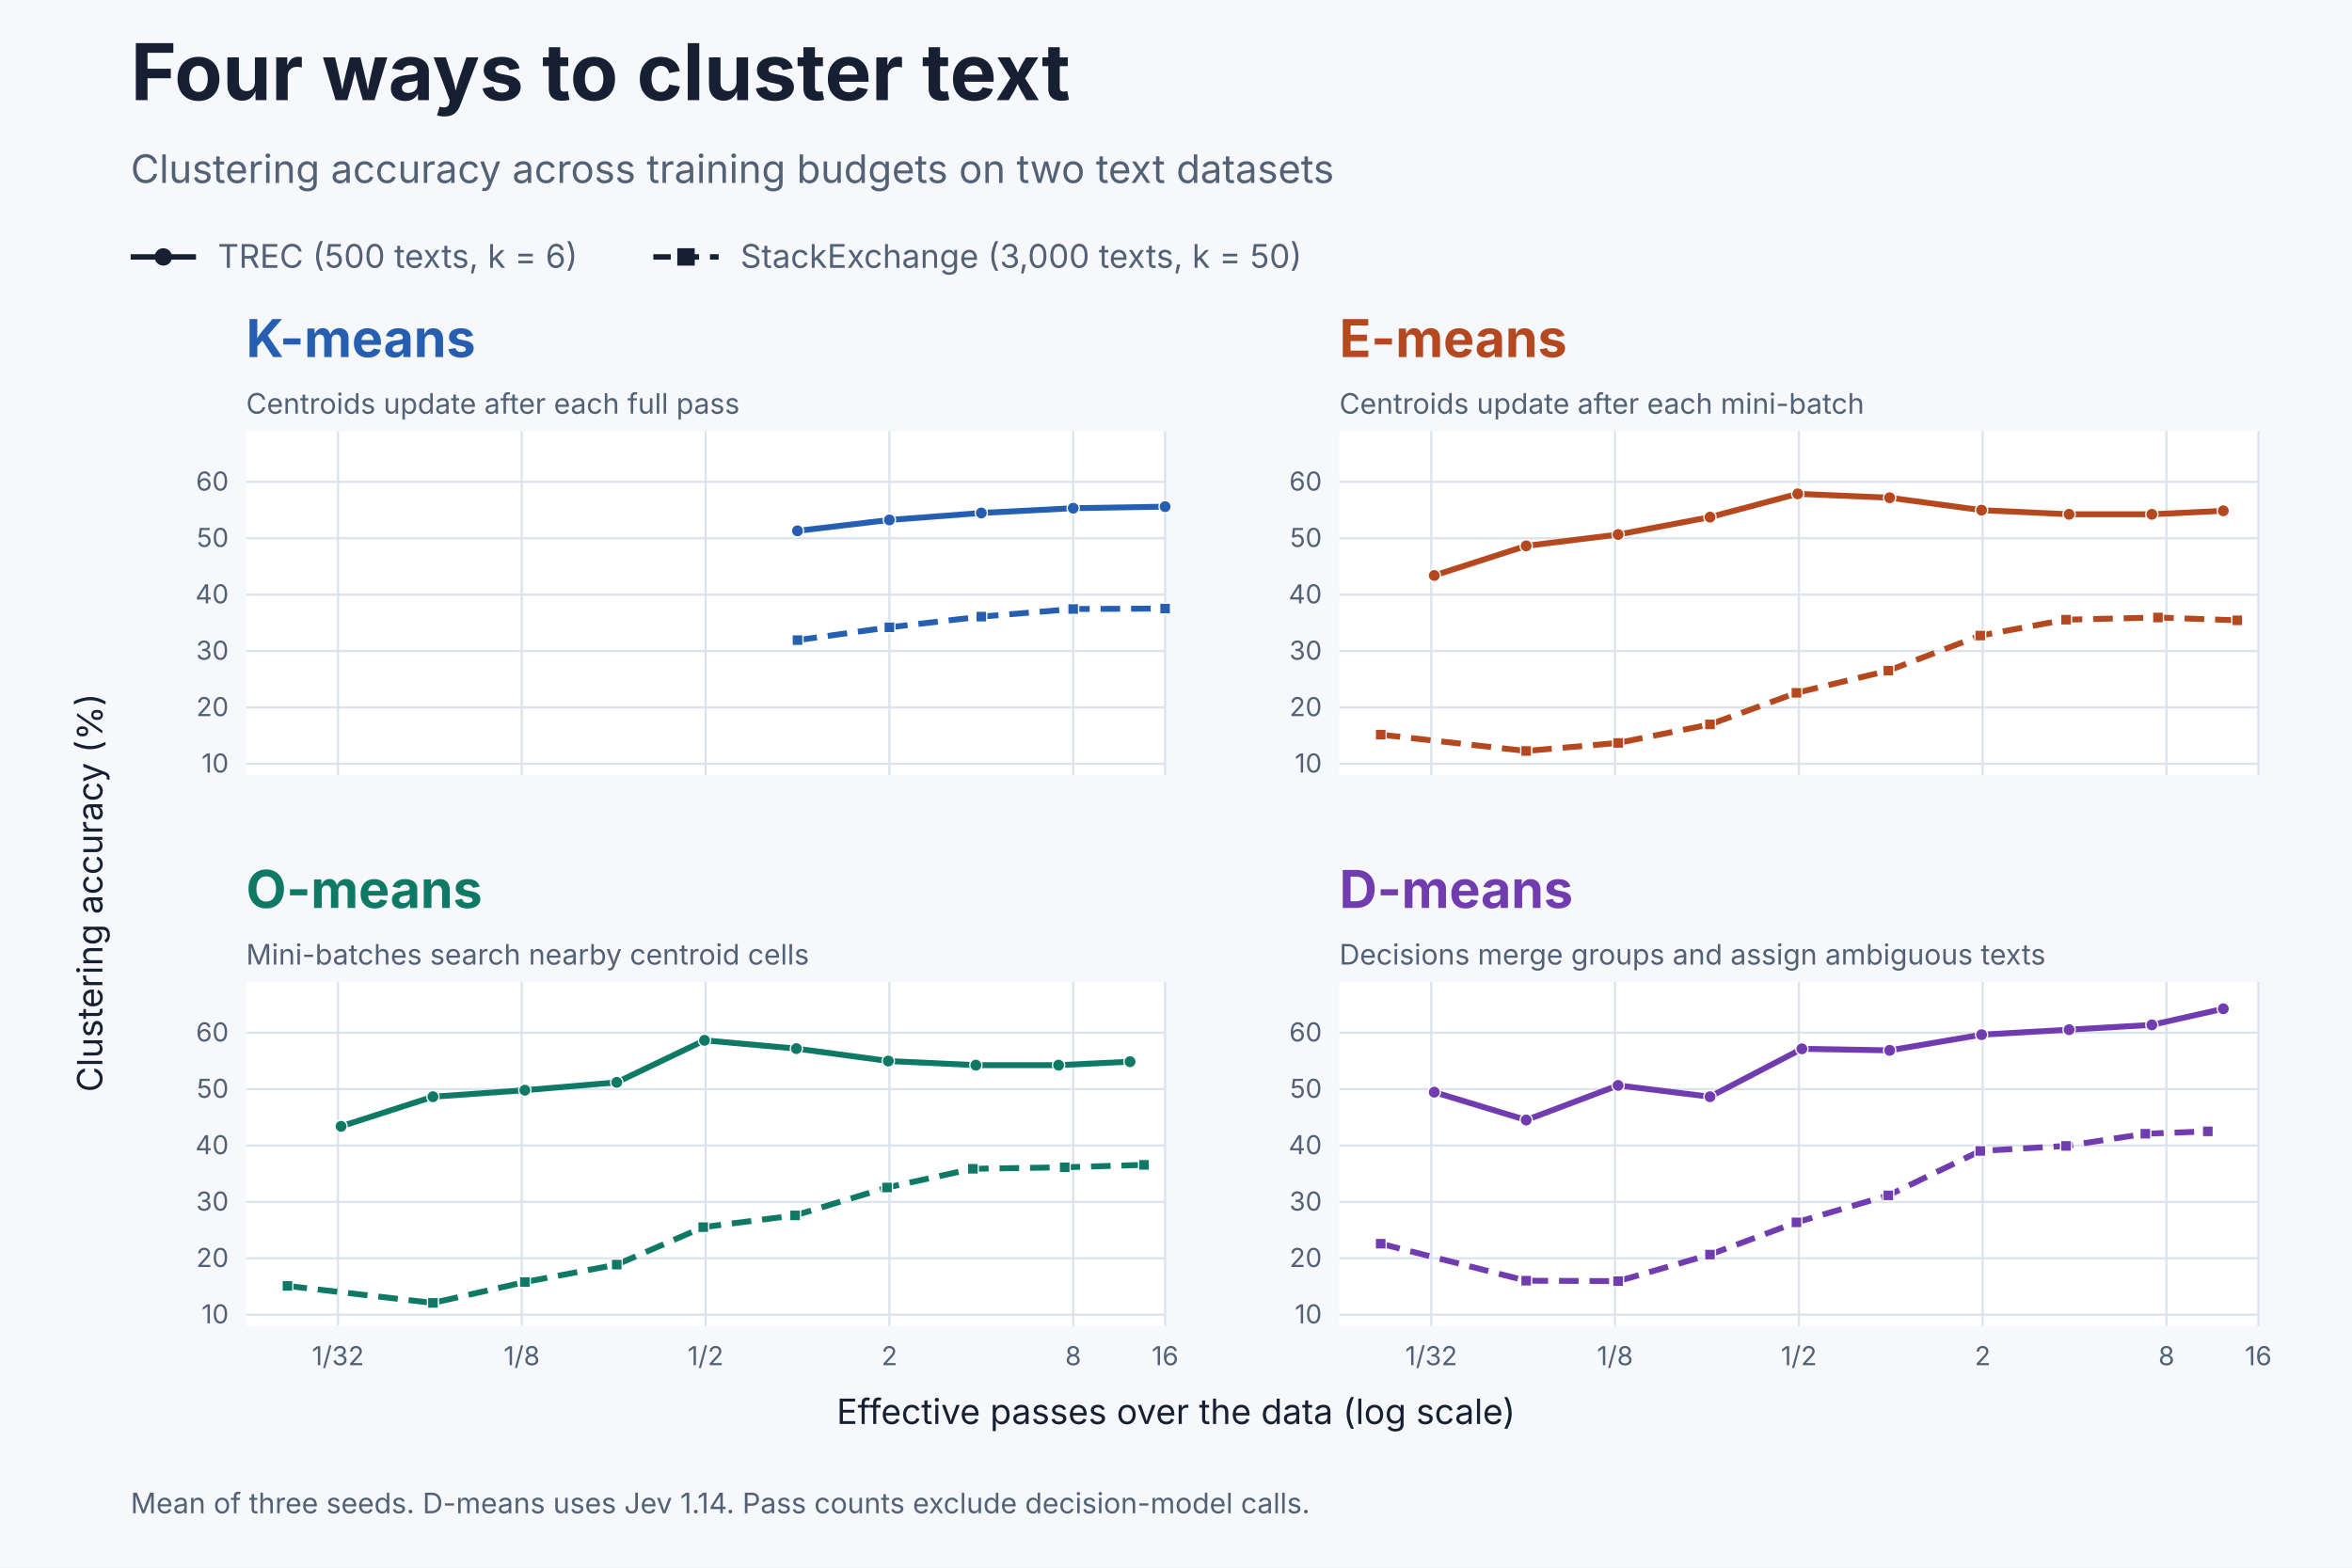
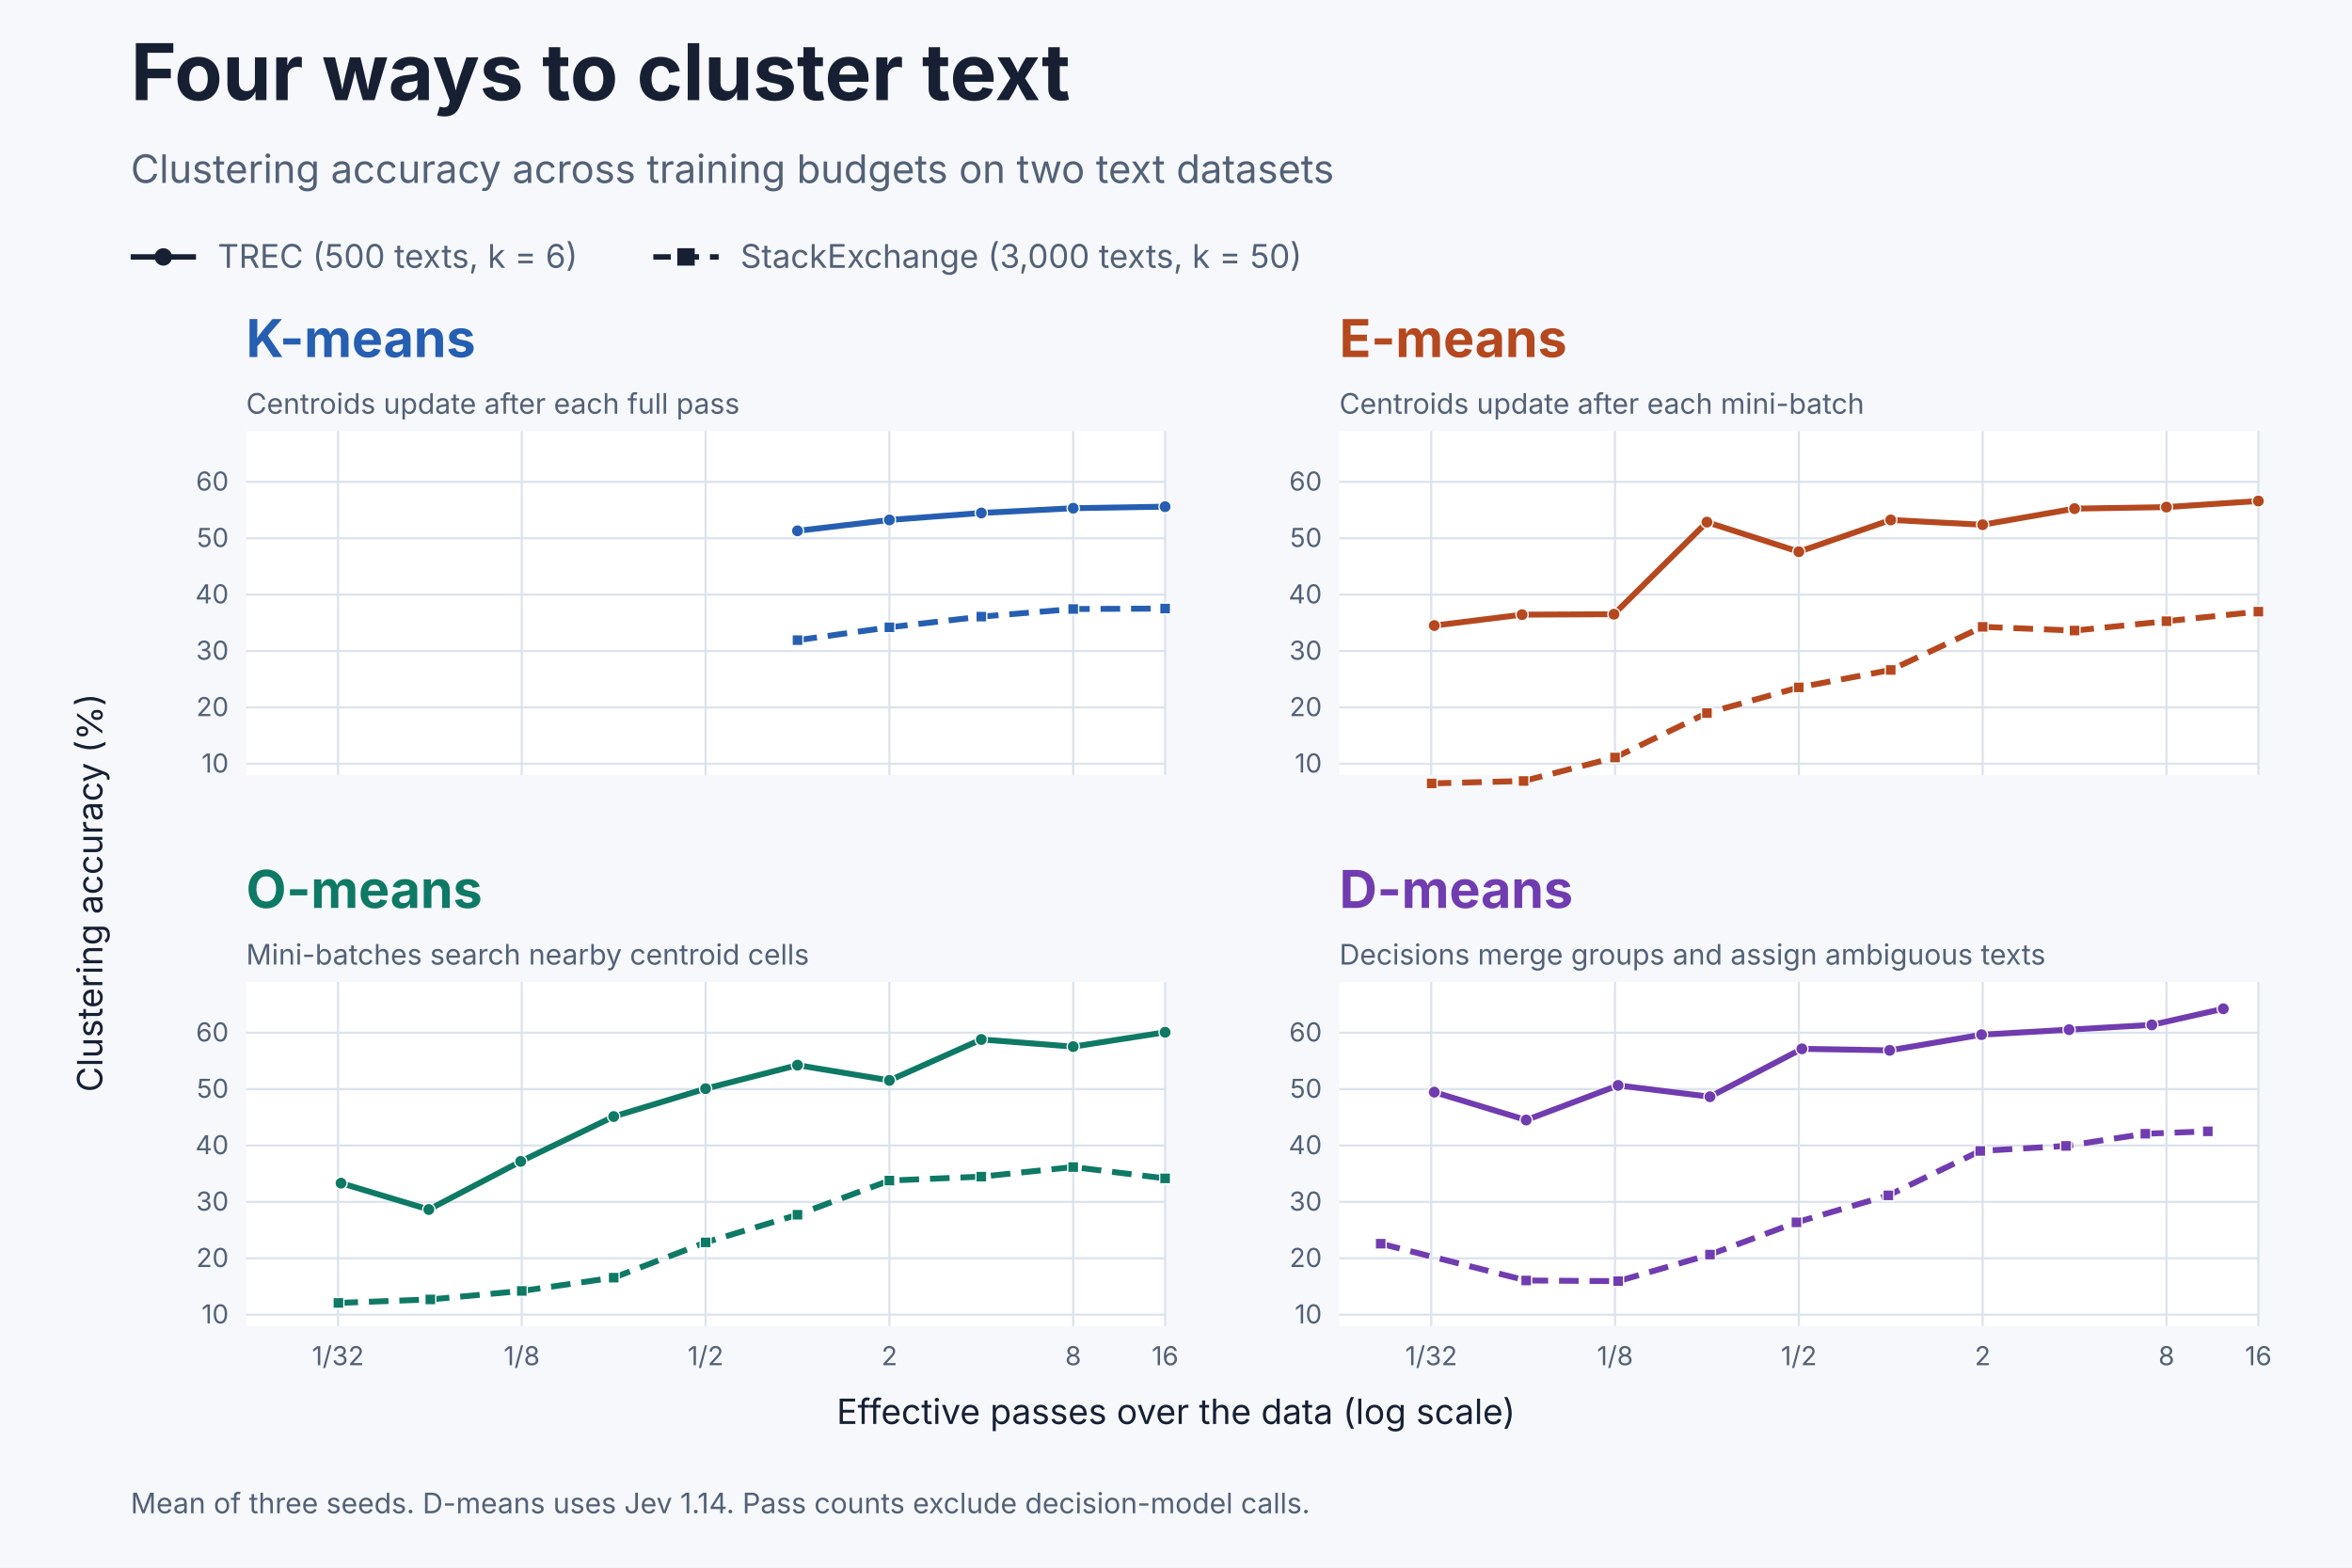
<svg xmlns="http://www.w3.org/2000/svg" width="1080" height="720" viewBox="0 0 1080 720" role="img" aria-labelledby="t d">
  <style>text{font-family:-apple-system,BlinkMacSystemFont,'Segoe UI',system-ui,sans-serif;fill:#526176;font-size:13px}.heading{fill:#172033;font-weight:700}.tick{font-size:12px}</style>
  <rect width="1080" height="720" fill="#f6f8fc" />
  <text x="60" y="46" class="heading" style="font-size:36px">Four ways to cluster text</text>
  <text x="60" y="84" style="font-size:18px">Clustering accuracy across training budgets on two text datasets</text>
  <path d="M60 118 H90" stroke="#172033" stroke-width="2.5" />
  <circle cx="75" cy="118" r="4" fill="#172033" />
  <text x="100" y="123" style="font-size:15px">TREC (500 texts, k = 6)</text>
  <path d="M300 118 H330" stroke="#172033" stroke-width="2.5" stroke-dasharray="8 5" />
  <rect x="311" y="114" width="8" height="8" fill="#172033" />
  <text x="340" y="123" style="font-size:15px">StackExchange (3,000 texts, k = 50)</text>
  <text x="113" y="164" class="heading" style="font-size:24px;fill:#265fb1">K-means</text>
  <text x="113" y="190">Centroids update after each full pass</text>
  <rect x="113" y="198" width="422" height="158" fill="white" />
  <path d="M113 350.8 H535" stroke="#dce3ed" />
  <text x="105" y="354.8" text-anchor="end" class="tick">10</text>
  <path d="M113 324.9 H535" stroke="#dce3ed" />
  <text x="105" y="328.9" text-anchor="end" class="tick">20</text>
  <path d="M113 299.0 H535" stroke="#dce3ed" />
  <text x="105" y="303.0" text-anchor="end" class="tick">30</text>
  <path d="M113 273.1 H535" stroke="#dce3ed" />
  <text x="105" y="277.1" text-anchor="end" class="tick">40</text>
  <path d="M113 247.2 H535" stroke="#dce3ed" />
  <text x="105" y="251.2" text-anchor="end" class="tick">50</text>
  <path d="M113 221.3 H535" stroke="#dce3ed" />
  <text x="105" y="225.3" text-anchor="end" class="tick">60</text>
  <path d="M155.2 198 V356" stroke="#dce3ed" />
  <path d="M239.6 198 V356" stroke="#dce3ed" />
  <path d="M324.0 198 V356" stroke="#dce3ed" />
  <path d="M408.4 198 V356" stroke="#dce3ed" />
  <path d="M492.8 198 V356" stroke="#dce3ed" />
  <path d="M535.0 198 V356" stroke="#dce3ed" />
  <path d="M366.2,243.8 L408.4,238.8 L450.6,235.6 L492.8,233.4 L535.0,232.7" fill="none" stroke="#265fb1" stroke-width="2.7" />
  <circle cx="366.2" cy="243.8" r="2.8" fill="#265fb1" stroke="white" stroke-width="0.6" />
  <circle cx="408.4" cy="238.8" r="2.8" fill="#265fb1" stroke="white" stroke-width="0.6" />
  <circle cx="450.6" cy="235.6" r="2.8" fill="#265fb1" stroke="white" stroke-width="0.6" />
  <circle cx="492.8" cy="233.4" r="2.8" fill="#265fb1" stroke="white" stroke-width="0.6" />
  <circle cx="535.0" cy="232.7" r="2.8" fill="#265fb1" stroke="white" stroke-width="0.6" />
  <path d="M366.2,294.0 L408.4,288.1 L450.6,283.2 L492.8,279.7 L535.0,279.5" fill="none" stroke="#265fb1" stroke-width="2.7" stroke-dasharray="9 5" />
  <rect x="363.7" y="291.5" width="5" height="5" fill="#265fb1" stroke="white" stroke-width="0.6" />
  <rect x="405.9" y="285.6" width="5" height="5" fill="#265fb1" stroke="white" stroke-width="0.6" />
  <rect x="448.1" y="280.7" width="5" height="5" fill="#265fb1" stroke="white" stroke-width="0.6" />
  <rect x="490.3" y="277.2" width="5" height="5" fill="#265fb1" stroke="white" stroke-width="0.6" />
  <rect x="532.5" y="277.0" width="5" height="5" fill="#265fb1" stroke="white" stroke-width="0.6" />
  <text x="615" y="164" class="heading" style="font-size:24px;fill:#b5481e">E-means</text>
  <text x="615" y="190">Centroids update after each mini-batch</text>
  <rect x="615" y="198" width="422" height="158" fill="white" />
  <path d="M615 350.8 H1037" stroke="#dce3ed" />
  <text x="607" y="354.8" text-anchor="end" class="tick">10</text>
  <path d="M615 324.9 H1037" stroke="#dce3ed" />
  <text x="607" y="328.9" text-anchor="end" class="tick">20</text>
  <path d="M615 299.0 H1037" stroke="#dce3ed" />
  <text x="607" y="303.0" text-anchor="end" class="tick">30</text>
  <path d="M615 273.1 H1037" stroke="#dce3ed" />
  <text x="607" y="277.1" text-anchor="end" class="tick">40</text>
  <path d="M615 247.2 H1037" stroke="#dce3ed" />
  <text x="607" y="251.2" text-anchor="end" class="tick">50</text>
  <path d="M615 221.3 H1037" stroke="#dce3ed" />
  <text x="607" y="225.3" text-anchor="end" class="tick">60</text>
  <path d="M657.2 198 V356" stroke="#dce3ed" />
  <path d="M741.6 198 V356" stroke="#dce3ed" />
  <path d="M826.0 198 V356" stroke="#dce3ed" />
  <path d="M910.4 198 V356" stroke="#dce3ed" />
  <path d="M994.8 198 V356" stroke="#dce3ed" />
  <path d="M1037.0 198 V356" stroke="#dce3ed" />
-   <path d="M658.6,264.3 L700.8,250.7 L743.0,245.5 L785.2,237.5 L825.5,226.8 L867.7,228.6 L909.9,234.3 L950.1,236.2 L988.1,236.2 L1020.9,234.6" fill="none" stroke="#b5481e" stroke-width="2.7" />
-   <circle cx="658.6" cy="264.3" r="2.8" fill="#b5481e" stroke="white" stroke-width="0.6" />
-   <circle cx="700.8" cy="250.7" r="2.8" fill="#b5481e" stroke="white" stroke-width="0.6" />
-   <circle cx="743.0" cy="245.5" r="2.8" fill="#b5481e" stroke="white" stroke-width="0.6" />
-   <circle cx="785.2" cy="237.5" r="2.8" fill="#b5481e" stroke="white" stroke-width="0.6" />
-   <circle cx="825.5" cy="226.8" r="2.8" fill="#b5481e" stroke="white" stroke-width="0.6" />
-   <circle cx="867.7" cy="228.6" r="2.8" fill="#b5481e" stroke="white" stroke-width="0.6" />
-   <circle cx="909.9" cy="234.3" r="2.8" fill="#b5481e" stroke="white" stroke-width="0.6" />
-   <circle cx="950.1" cy="236.2" r="2.8" fill="#b5481e" stroke="white" stroke-width="0.6" />
-   <circle cx="988.1" cy="236.2" r="2.8" fill="#b5481e" stroke="white" stroke-width="0.6" />
-   <circle cx="1020.9" cy="234.6" r="2.8" fill="#b5481e" stroke="white" stroke-width="0.6" />
-   <path d="M634.0,337.4 L700.8,344.9 L743.0,341.2 L785.2,332.7 L824.9,318.2 L867.1,308.0 L909.3,291.9 L948.7,284.6 L990.9,283.6 L1027.3,284.9" fill="none" stroke="#b5481e" stroke-width="2.7" stroke-dasharray="9 5" />
-   <rect x="631.5" y="334.9" width="5" height="5" fill="#b5481e" stroke="white" stroke-width="0.6" />
-   <rect x="698.3" y="342.4" width="5" height="5" fill="#b5481e" stroke="white" stroke-width="0.6" />
-   <rect x="740.5" y="338.7" width="5" height="5" fill="#b5481e" stroke="white" stroke-width="0.6" />
-   <rect x="782.7" y="330.2" width="5" height="5" fill="#b5481e" stroke="white" stroke-width="0.6" />
-   <rect x="822.4" y="315.7" width="5" height="5" fill="#b5481e" stroke="white" stroke-width="0.6" />
-   <rect x="864.6" y="305.5" width="5" height="5" fill="#b5481e" stroke="white" stroke-width="0.6" />
-   <rect x="906.8" y="289.4" width="5" height="5" fill="#b5481e" stroke="white" stroke-width="0.6" />
-   <rect x="946.2" y="282.1" width="5" height="5" fill="#b5481e" stroke="white" stroke-width="0.6" />
-   <rect x="988.4" y="281.1" width="5" height="5" fill="#b5481e" stroke="white" stroke-width="0.6" />
-   <rect x="1024.8" y="282.4" width="5" height="5" fill="#b5481e" stroke="white" stroke-width="0.6" />
+   <path d="M658.6,287.3 L698.9,282.3 L741.1,282.1 L783.8,239.8 L826.0,253.4 L868.2,238.8 L910.4,241.0 L952.6,233.6 L994.8,232.9 L1037.0,230.1" fill="none" stroke="#b5481e" stroke-width="2.7" />
+   <circle cx="658.6" cy="287.3" r="2.8" fill="#b5481e" stroke="white" stroke-width="0.6" />
+   <circle cx="698.9" cy="282.3" r="2.8" fill="#b5481e" stroke="white" stroke-width="0.6" />
+   <circle cx="741.1" cy="282.1" r="2.8" fill="#b5481e" stroke="white" stroke-width="0.6" />
+   <circle cx="783.8" cy="239.8" r="2.8" fill="#b5481e" stroke="white" stroke-width="0.6" />
+   <circle cx="826.0" cy="253.4" r="2.8" fill="#b5481e" stroke="white" stroke-width="0.6" />
+   <circle cx="868.2" cy="238.8" r="2.8" fill="#b5481e" stroke="white" stroke-width="0.6" />
+   <circle cx="910.4" cy="241.0" r="2.8" fill="#b5481e" stroke="white" stroke-width="0.6" />
+   <circle cx="952.6" cy="233.6" r="2.8" fill="#b5481e" stroke="white" stroke-width="0.6" />
+   <circle cx="994.8" cy="232.9" r="2.8" fill="#b5481e" stroke="white" stroke-width="0.6" />
+   <circle cx="1037.0" cy="230.1" r="2.8" fill="#b5481e" stroke="white" stroke-width="0.6" />
+   <path d="M657.4,359.8 L699.6,358.7 L741.6,347.9 L783.8,327.5 L826.0,315.7 L868.2,307.7 L910.4,287.9 L952.6,289.6 L994.8,285.3 L1037.0,280.9" fill="none" stroke="#b5481e" stroke-width="2.7" stroke-dasharray="9 5" />
+   <rect x="654.9" y="357.3" width="5" height="5" fill="#b5481e" stroke="white" stroke-width="0.6" />
+   <rect x="697.1" y="356.2" width="5" height="5" fill="#b5481e" stroke="white" stroke-width="0.6" />
+   <rect x="739.1" y="345.4" width="5" height="5" fill="#b5481e" stroke="white" stroke-width="0.6" />
+   <rect x="781.3" y="325.0" width="5" height="5" fill="#b5481e" stroke="white" stroke-width="0.6" />
+   <rect x="823.5" y="313.2" width="5" height="5" fill="#b5481e" stroke="white" stroke-width="0.6" />
+   <rect x="865.7" y="305.2" width="5" height="5" fill="#b5481e" stroke="white" stroke-width="0.6" />
+   <rect x="907.9" y="285.4" width="5" height="5" fill="#b5481e" stroke="white" stroke-width="0.6" />
+   <rect x="950.1" y="287.1" width="5" height="5" fill="#b5481e" stroke="white" stroke-width="0.6" />
+   <rect x="992.3" y="282.8" width="5" height="5" fill="#b5481e" stroke="white" stroke-width="0.6" />
+   <rect x="1034.5" y="278.4" width="5" height="5" fill="#b5481e" stroke="white" stroke-width="0.6" />
  <text x="113" y="417" class="heading" style="font-size:24px;fill:#0e7965">O-means</text>
  <text x="113" y="443">Mini-batches search nearby centroid cells</text>
  <rect x="113" y="451" width="422" height="158" fill="white" />
  <path d="M113 603.8 H535" stroke="#dce3ed" />
  <text x="105" y="607.8" text-anchor="end" class="tick">10</text>
  <path d="M113 577.9 H535" stroke="#dce3ed" />
  <text x="105" y="581.9" text-anchor="end" class="tick">20</text>
  <path d="M113 552.0 H535" stroke="#dce3ed" />
  <text x="105" y="556.0" text-anchor="end" class="tick">30</text>
  <path d="M113 526.1 H535" stroke="#dce3ed" />
  <text x="105" y="530.1" text-anchor="end" class="tick">40</text>
  <path d="M113 500.2 H535" stroke="#dce3ed" />
  <text x="105" y="504.2" text-anchor="end" class="tick">50</text>
  <path d="M113 474.3 H535" stroke="#dce3ed" />
  <text x="105" y="478.3" text-anchor="end" class="tick">60</text>
  <path d="M155.2 451 V609" stroke="#dce3ed" />
  <text x="155.2" y="627" text-anchor="middle" class="tick">1/32</text>
  <path d="M239.6 451 V609" stroke="#dce3ed" />
  <text x="239.6" y="627" text-anchor="middle" class="tick">1/8</text>
  <path d="M324.0 451 V609" stroke="#dce3ed" />
  <text x="324.0" y="627" text-anchor="middle" class="tick">1/2</text>
  <path d="M408.4 451 V609" stroke="#dce3ed" />
  <text x="408.4" y="627" text-anchor="middle" class="tick">2</text>
  <path d="M492.8 451 V609" stroke="#dce3ed" />
  <text x="492.8" y="627" text-anchor="middle" class="tick">8</text>
  <path d="M535.0 451 V609" stroke="#dce3ed" />
  <text x="535.0" y="627" text-anchor="middle" class="tick">16</text>
-   <path d="M156.6,517.3 L198.8,503.7 L241.0,500.7 L283.2,497.1 L323.5,477.8 L365.7,481.6 L407.9,487.3 L448.1,489.2 L486.1,489.2 L518.9,487.6" fill="none" stroke="#0e7965" stroke-width="2.7" />
-   <circle cx="156.6" cy="517.3" r="2.8" fill="#0e7965" stroke="white" stroke-width="0.6" />
-   <circle cx="198.8" cy="503.7" r="2.8" fill="#0e7965" stroke="white" stroke-width="0.6" />
-   <circle cx="241.0" cy="500.7" r="2.8" fill="#0e7965" stroke="white" stroke-width="0.6" />
-   <circle cx="283.2" cy="497.1" r="2.8" fill="#0e7965" stroke="white" stroke-width="0.6" />
-   <circle cx="323.5" cy="477.8" r="2.8" fill="#0e7965" stroke="white" stroke-width="0.6" />
-   <circle cx="365.7" cy="481.6" r="2.8" fill="#0e7965" stroke="white" stroke-width="0.6" />
-   <circle cx="407.9" cy="487.3" r="2.8" fill="#0e7965" stroke="white" stroke-width="0.6" />
-   <circle cx="448.1" cy="489.2" r="2.8" fill="#0e7965" stroke="white" stroke-width="0.6" />
-   <circle cx="486.1" cy="489.2" r="2.8" fill="#0e7965" stroke="white" stroke-width="0.6" />
-   <circle cx="518.9" cy="487.6" r="2.8" fill="#0e7965" stroke="white" stroke-width="0.6" />
-   <path d="M132.0,590.6 L198.8,598.4 L241.0,588.8 L283.2,580.8 L322.9,563.6 L365.1,558.2 L407.3,545.4 L446.7,536.8 L488.9,536.1 L525.3,535.0" fill="none" stroke="#0e7965" stroke-width="2.7" stroke-dasharray="9 5" />
-   <rect x="129.5" y="588.1" width="5" height="5" fill="#0e7965" stroke="white" stroke-width="0.6" />
-   <rect x="196.3" y="595.9" width="5" height="5" fill="#0e7965" stroke="white" stroke-width="0.6" />
-   <rect x="238.5" y="586.3" width="5" height="5" fill="#0e7965" stroke="white" stroke-width="0.6" />
-   <rect x="280.7" y="578.3" width="5" height="5" fill="#0e7965" stroke="white" stroke-width="0.6" />
-   <rect x="320.4" y="561.1" width="5" height="5" fill="#0e7965" stroke="white" stroke-width="0.6" />
-   <rect x="362.6" y="555.7" width="5" height="5" fill="#0e7965" stroke="white" stroke-width="0.6" />
-   <rect x="404.8" y="542.9" width="5" height="5" fill="#0e7965" stroke="white" stroke-width="0.6" />
-   <rect x="444.2" y="534.3" width="5" height="5" fill="#0e7965" stroke="white" stroke-width="0.6" />
-   <rect x="486.4" y="533.6" width="5" height="5" fill="#0e7965" stroke="white" stroke-width="0.6" />
-   <rect x="522.8" y="532.5" width="5" height="5" fill="#0e7965" stroke="white" stroke-width="0.6" />
+   <path d="M156.6,543.4 L196.9,555.5 L239.1,533.4 L281.8,512.8 L324.0,500.0 L366.2,489.2 L408.4,496.2 L450.6,477.4 L492.8,480.7 L535.0,474.1" fill="none" stroke="#0e7965" stroke-width="2.7" />
+   <circle cx="156.6" cy="543.4" r="2.8" fill="#0e7965" stroke="white" stroke-width="0.6" />
+   <circle cx="196.9" cy="555.5" r="2.8" fill="#0e7965" stroke="white" stroke-width="0.6" />
+   <circle cx="239.1" cy="533.4" r="2.8" fill="#0e7965" stroke="white" stroke-width="0.6" />
+   <circle cx="281.8" cy="512.8" r="2.8" fill="#0e7965" stroke="white" stroke-width="0.6" />
+   <circle cx="324.0" cy="500.0" r="2.8" fill="#0e7965" stroke="white" stroke-width="0.6" />
+   <circle cx="366.2" cy="489.2" r="2.8" fill="#0e7965" stroke="white" stroke-width="0.6" />
+   <circle cx="408.4" cy="496.2" r="2.8" fill="#0e7965" stroke="white" stroke-width="0.6" />
+   <circle cx="450.6" cy="477.4" r="2.8" fill="#0e7965" stroke="white" stroke-width="0.6" />
+   <circle cx="492.8" cy="480.7" r="2.8" fill="#0e7965" stroke="white" stroke-width="0.6" />
+   <circle cx="535.0" cy="474.1" r="2.8" fill="#0e7965" stroke="white" stroke-width="0.6" />
+   <path d="M155.4,598.4 L197.6,596.8 L239.6,592.9 L281.8,586.8 L324.0,570.6 L366.2,557.9 L408.4,542.2 L450.6,540.4 L492.8,536.0 L535.0,541.2" fill="none" stroke="#0e7965" stroke-width="2.7" stroke-dasharray="9 5" />
+   <rect x="152.9" y="595.9" width="5" height="5" fill="#0e7965" stroke="white" stroke-width="0.6" />
+   <rect x="195.1" y="594.3" width="5" height="5" fill="#0e7965" stroke="white" stroke-width="0.6" />
+   <rect x="237.1" y="590.4" width="5" height="5" fill="#0e7965" stroke="white" stroke-width="0.6" />
+   <rect x="279.3" y="584.3" width="5" height="5" fill="#0e7965" stroke="white" stroke-width="0.6" />
+   <rect x="321.5" y="568.1" width="5" height="5" fill="#0e7965" stroke="white" stroke-width="0.6" />
+   <rect x="363.7" y="555.4" width="5" height="5" fill="#0e7965" stroke="white" stroke-width="0.6" />
+   <rect x="405.9" y="539.7" width="5" height="5" fill="#0e7965" stroke="white" stroke-width="0.6" />
+   <rect x="448.1" y="537.9" width="5" height="5" fill="#0e7965" stroke="white" stroke-width="0.6" />
+   <rect x="490.3" y="533.5" width="5" height="5" fill="#0e7965" stroke="white" stroke-width="0.6" />
+   <rect x="532.5" y="538.7" width="5" height="5" fill="#0e7965" stroke="white" stroke-width="0.6" />
  <text x="615" y="417" class="heading" style="font-size:24px;fill:#703caf">D-means</text>
  <text x="615" y="443">Decisions merge groups and assign ambiguous texts</text>
  <rect x="615" y="451" width="422" height="158" fill="white" />
  <path d="M615 603.8 H1037" stroke="#dce3ed" />
  <text x="607" y="607.8" text-anchor="end" class="tick">10</text>
  <path d="M615 577.9 H1037" stroke="#dce3ed" />
  <text x="607" y="581.9" text-anchor="end" class="tick">20</text>
  <path d="M615 552.0 H1037" stroke="#dce3ed" />
  <text x="607" y="556.0" text-anchor="end" class="tick">30</text>
  <path d="M615 526.1 H1037" stroke="#dce3ed" />
  <text x="607" y="530.1" text-anchor="end" class="tick">40</text>
  <path d="M615 500.2 H1037" stroke="#dce3ed" />
  <text x="607" y="504.2" text-anchor="end" class="tick">50</text>
  <path d="M615 474.3 H1037" stroke="#dce3ed" />
  <text x="607" y="478.3" text-anchor="end" class="tick">60</text>
  <path d="M657.2 451 V609" stroke="#dce3ed" />
  <text x="657.2" y="627" text-anchor="middle" class="tick">1/32</text>
  <path d="M741.6 451 V609" stroke="#dce3ed" />
  <text x="741.6" y="627" text-anchor="middle" class="tick">1/8</text>
  <path d="M826.0 451 V609" stroke="#dce3ed" />
  <text x="826.0" y="627" text-anchor="middle" class="tick">1/2</text>
  <path d="M910.4 451 V609" stroke="#dce3ed" />
  <text x="910.4" y="627" text-anchor="middle" class="tick">2</text>
  <path d="M994.8 451 V609" stroke="#dce3ed" />
  <text x="994.8" y="627" text-anchor="middle" class="tick">8</text>
  <path d="M1037.0 451 V609" stroke="#dce3ed" />
  <text x="1037.0" y="627" text-anchor="middle" class="tick">16</text>
  <path d="M658.6,501.6 L700.8,514.4 L743.0,498.5 L785.2,503.7 L827.4,481.7 L867.7,482.4 L909.9,475.2 L950.1,472.9 L988.1,470.7 L1020.9,463.3" fill="none" stroke="#703caf" stroke-width="2.7" />
  <circle cx="658.6" cy="501.6" r="2.8" fill="#703caf" stroke="white" stroke-width="0.6" />
  <circle cx="700.8" cy="514.4" r="2.8" fill="#703caf" stroke="white" stroke-width="0.6" />
  <circle cx="743.0" cy="498.5" r="2.8" fill="#703caf" stroke="white" stroke-width="0.6" />
  <circle cx="785.2" cy="503.7" r="2.8" fill="#703caf" stroke="white" stroke-width="0.6" />
  <circle cx="827.4" cy="481.7" r="2.8" fill="#703caf" stroke="white" stroke-width="0.6" />
  <circle cx="867.7" cy="482.4" r="2.8" fill="#703caf" stroke="white" stroke-width="0.6" />
  <circle cx="909.9" cy="475.2" r="2.8" fill="#703caf" stroke="white" stroke-width="0.6" />
  <circle cx="950.1" cy="472.9" r="2.8" fill="#703caf" stroke="white" stroke-width="0.6" />
  <circle cx="988.1" cy="470.7" r="2.8" fill="#703caf" stroke="white" stroke-width="0.6" />
  <circle cx="1020.9" cy="463.3" r="2.8" fill="#703caf" stroke="white" stroke-width="0.6" />
-   <path d="M634.0,571.2 L700.8,588.2 L743.0,588.4 L785.2,576.2 L824.9,561.4 L867.1,549.0 L909.3,528.6 L948.7,526.3 L985.1,520.7 L1013.8,519.6" fill="none" stroke="#703caf" stroke-width="2.7" stroke-dasharray="9 5" />
+   <path d="M634.0,571.2 L700.8,588.1 L743.0,588.4 L785.2,576.2 L824.9,561.4 L867.1,549.0 L909.3,528.6 L948.7,526.3 L985.1,520.7 L1013.8,519.6" fill="none" stroke="#703caf" stroke-width="2.7" stroke-dasharray="9 5" />
  <rect x="631.5" y="568.7" width="5" height="5" fill="#703caf" stroke="white" stroke-width="0.6" />
-   <rect x="698.3" y="585.7" width="5" height="5" fill="#703caf" stroke="white" stroke-width="0.6" />
+   <rect x="698.3" y="585.6" width="5" height="5" fill="#703caf" stroke="white" stroke-width="0.6" />
  <rect x="740.5" y="585.9" width="5" height="5" fill="#703caf" stroke="white" stroke-width="0.6" />
  <rect x="782.7" y="573.7" width="5" height="5" fill="#703caf" stroke="white" stroke-width="0.6" />
  <rect x="822.4" y="558.9" width="5" height="5" fill="#703caf" stroke="white" stroke-width="0.6" />
  <rect x="864.6" y="546.5" width="5" height="5" fill="#703caf" stroke="white" stroke-width="0.6" />
  <rect x="906.8" y="526.1" width="5" height="5" fill="#703caf" stroke="white" stroke-width="0.6" />
  <rect x="946.2" y="523.8" width="5" height="5" fill="#703caf" stroke="white" stroke-width="0.6" />
  <rect x="982.6" y="518.2" width="5" height="5" fill="#703caf" stroke="white" stroke-width="0.6" />
  <rect x="1011.3" y="517.1" width="5" height="5" fill="#703caf" stroke="white" stroke-width="0.6" />
  <text transform="translate(47 410) rotate(-90)" text-anchor="middle" style="font-size:16px;fill:#172033">Clustering accuracy (%)</text>
  <text x="540" y="654" text-anchor="middle" style="font-size:16px;fill:#172033">Effective passes over the data (log scale)</text>
  <text x="60" y="695">Mean of three seeds. D-means uses Jev 1.14. Pass counts exclude decision-model calls.</text>
</svg>
